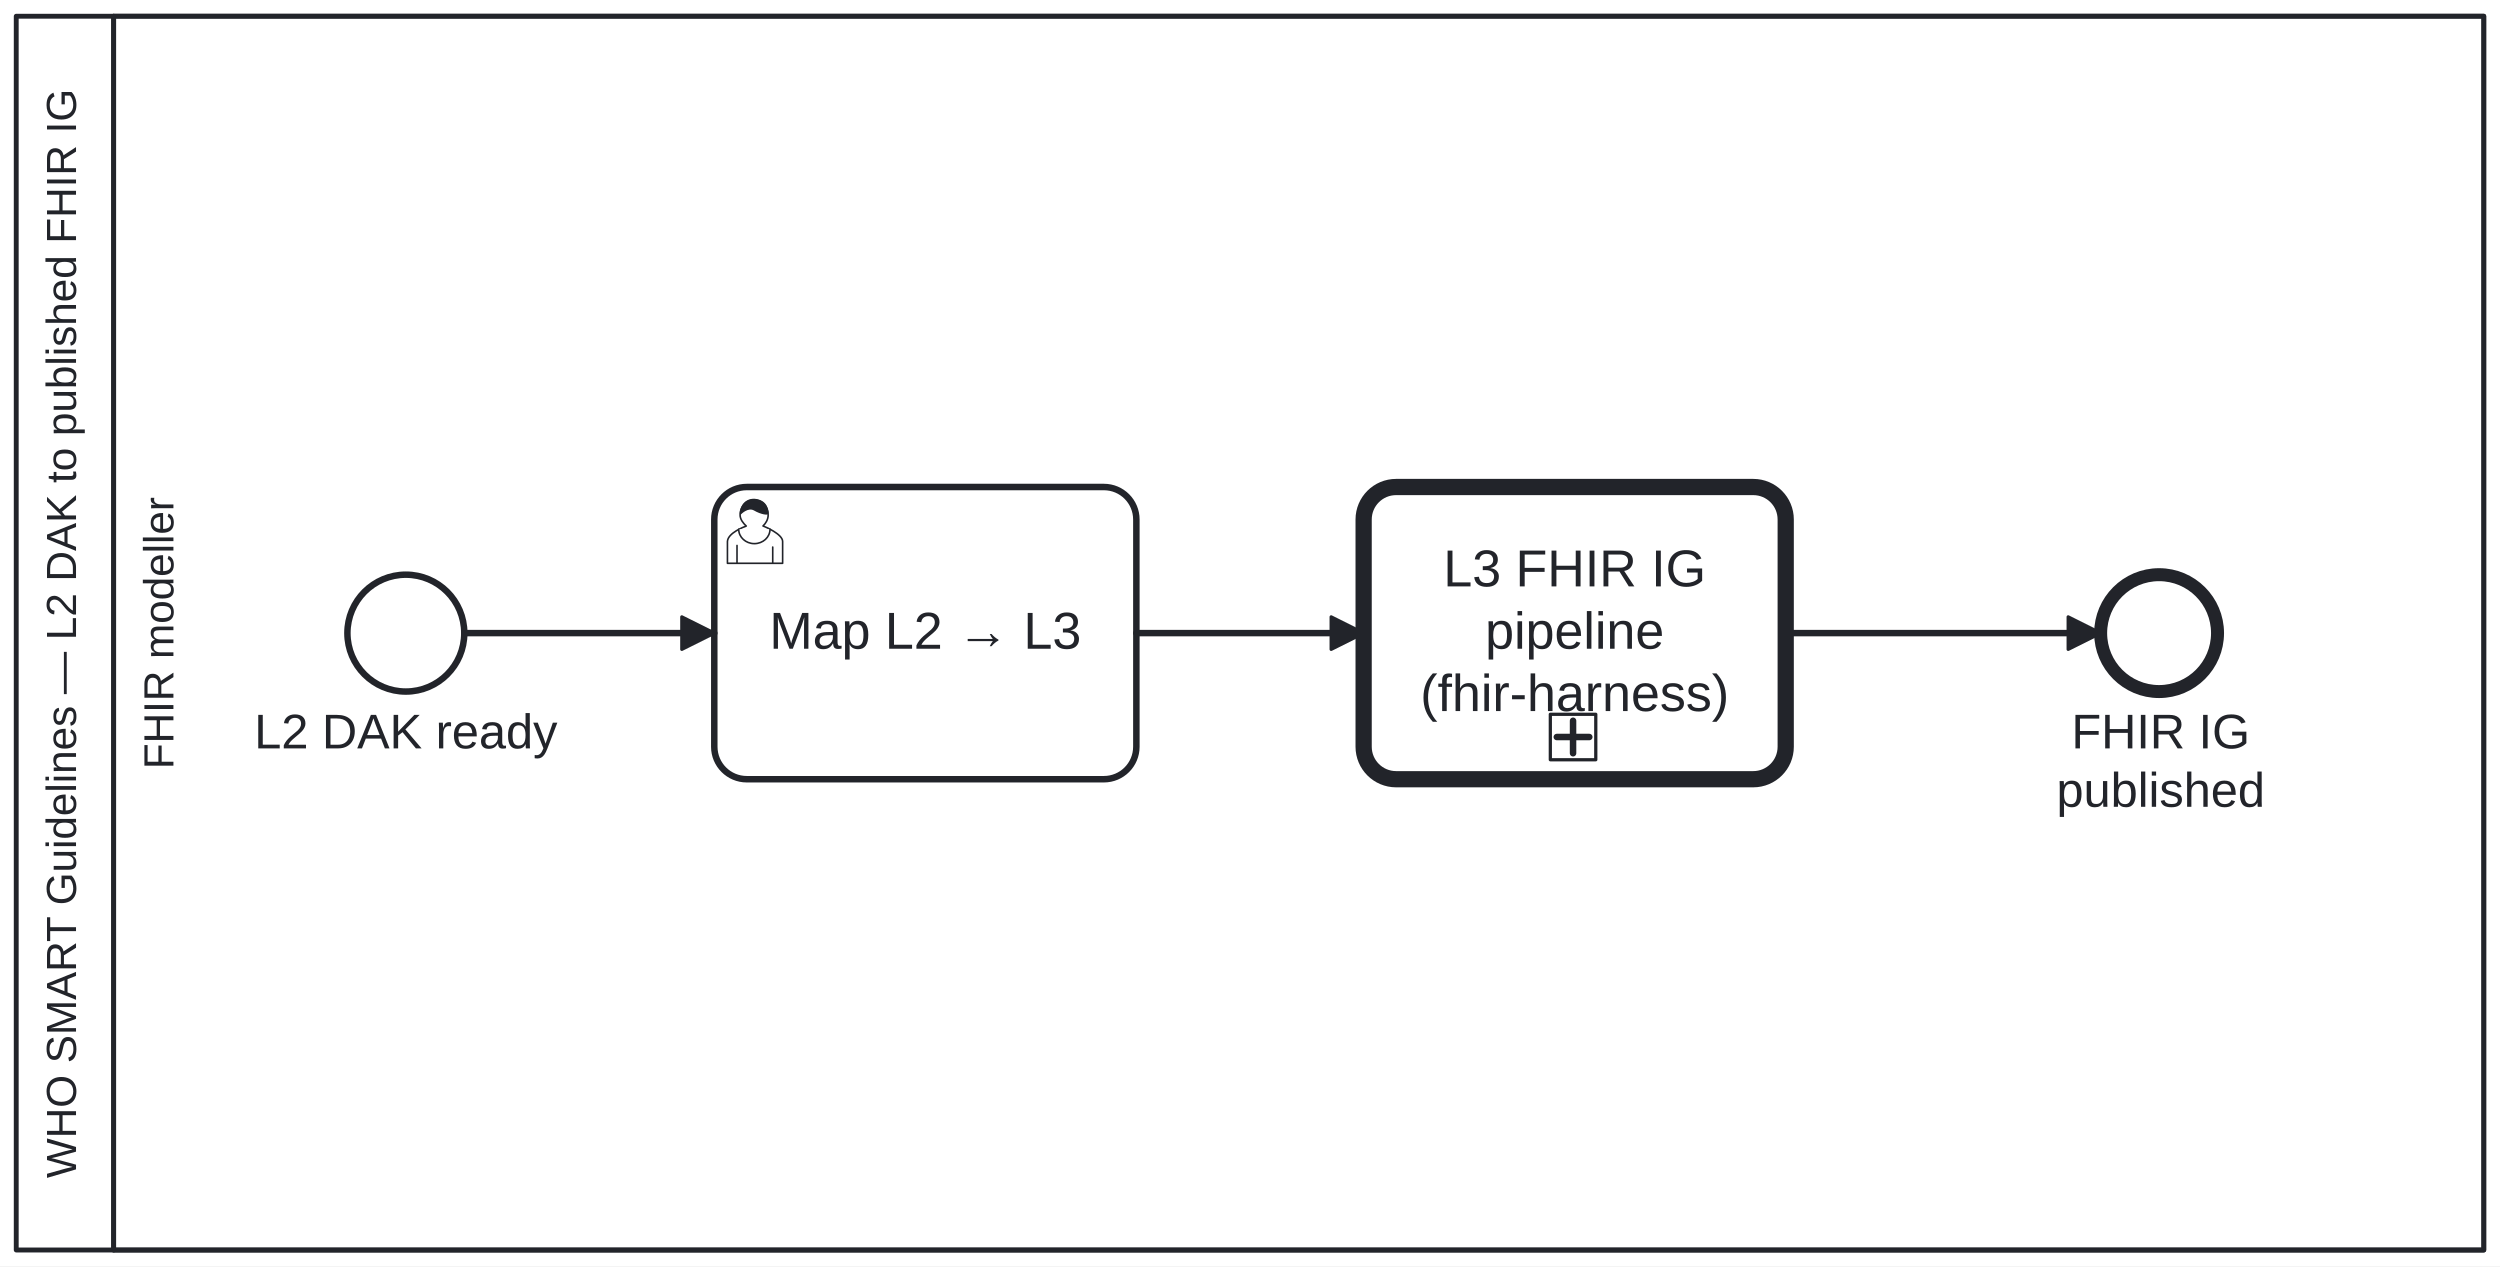
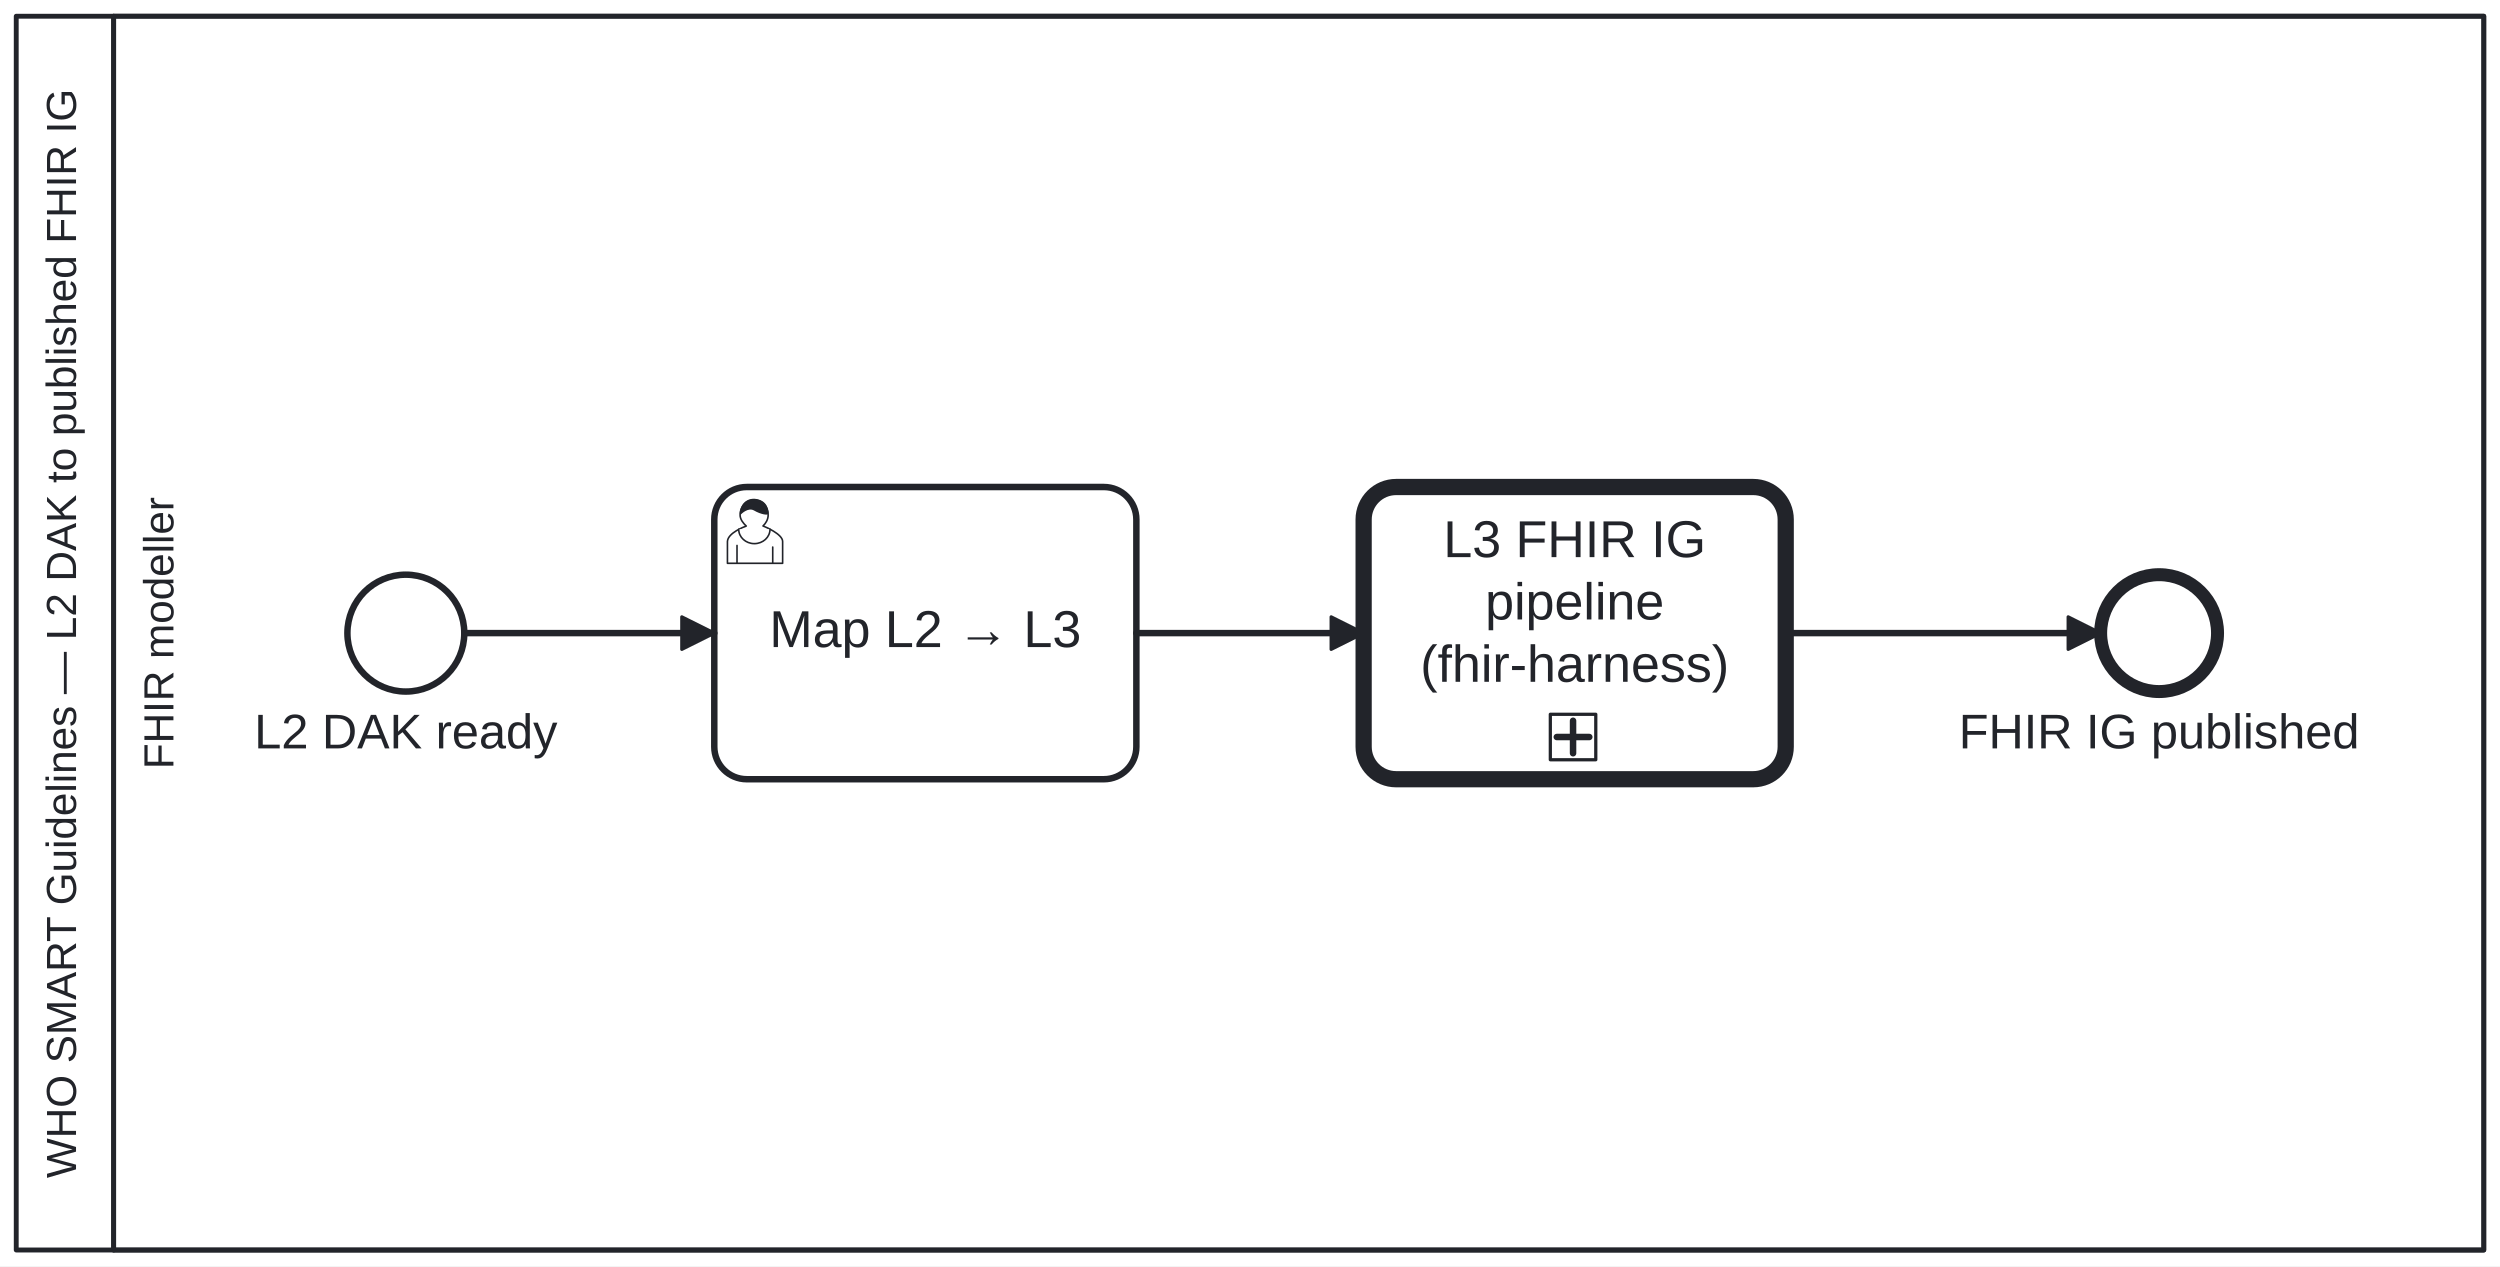
<svg xmlns="http://www.w3.org/2000/svg" width="100%" style="max-width:100%;height:auto" viewBox="155 75 770 390" version="1.1">
  <rect x="155" y="75" width="770" height="390" fill="#ffffff" />
  <g class="djs-group">
    <g class="djs-element djs-shape" data-element-id="Participant_DakL3Ig" style="display: block;" transform="matrix(1 0 0 1 160 80)">
      <g class="djs-visual">
        <rect x="0" y="0" width="760" height="380" rx="0" ry="0" style="stroke-linecap: round; stroke-linejoin: round; stroke: rgb(34, 36, 42); stroke-width: 1.5px; fill: white; fill-opacity: 0.95;" />
        <path style="fill: none; stroke-linecap: round; stroke-linejoin: round; stroke: rgb(34, 36, 42); stroke-width: 1.5px;" d="M30,0L30,380" />
        <text lineHeight="1.05" class="djs-label" transform="matrix(-1.83697e-16 -1 1 -1.83697e-16 0 380)" style="font-family: Arial, sans-serif; font-size: 13px; font-weight: normal; fill: rgb(34, 36, 42);">
          <tspan x="22.146" y="18.413">WHO SMART Guidelines — L2 DAK to published FHIR IG</tspan>
        </text>
      </g>
      <rect class="djs-hit djs-hit-all" x="0" y="0" width="760" height="380" style="fill: none; stroke-opacity: 0; stroke: white; stroke-width: 15px;" />
    </g>
    <g class="djs-children">
      <g class="djs-group">
        <g class="djs-element djs-shape" data-element-id="Lane_Modeller" style="display: block;" transform="matrix(1 0 0 1 190 80)">
          <g class="djs-visual">
            <rect x="0" y="0" width="730" height="380" rx="0" ry="0" style="stroke-linecap: round; stroke-linejoin: round; stroke: rgb(34, 36, 42); stroke-width: 1.5px; fill: white; fill-opacity: 0.25;" />
            <text lineHeight="1.05" class="djs-label" transform="matrix(-1.83697e-16 -1 1 -1.83697e-16 0 380)" style="font-family: Arial, sans-serif; font-size: 13px; font-weight: normal; fill: rgb(34, 36, 42);">
              <tspan x="148.102" y="18.413">FHIR modeller</tspan>
            </text>
          </g>
          <rect class="djs-hit djs-hit-all" x="0" y="0" width="730" height="380" style="fill: none; stroke-opacity: 0; stroke: white; stroke-width: 15px;" />
        </g>
      </g>
      <g class="djs-group">
        <g class="djs-element djs-shape" data-element-id="StartEvent_L2Ready" style="display: block;" transform="matrix(1 0 0 1 262 252)">
          <g class="djs-visual">
            <circle cx="18" cy="18" r="18" style="stroke-linecap: round; stroke-linejoin: round; stroke: rgb(34, 36, 42); stroke-width: 2px; fill: white; fill-opacity: 0.95;" />
          </g>
          <rect class="djs-hit djs-hit-all" x="0" y="0" width="36" height="36" style="fill: none; stroke-opacity: 0; stroke: white; stroke-width: 15px;" />
        </g>
      </g>
      <g class="djs-group">
-         <g class="djs-element djs-shape" data-element-id="StartEvent_L2Ready_label" style="display: block;" transform="matrix(1 0 0 1 233 292)">
+         <g class="djs-element djs-shape" data-element-id="StartEvent_L2Ready_label" style="display: block;" transform="matrix(1 0 0 1 213.3047 292)">
          <g class="djs-visual">
            <text lineHeight="1.2" class="djs-label" style="font-family: Arial, sans-serif; font-size: 15px; font-weight: normal; fill: rgb(34, 36, 42);">
-               <tspan x="0.308" y="13.5">L2 DAK ready</tspan>
+               <tspan x="20.003" y="13.5">L2 DAK ready</tspan>
            </text>
          </g>
-           <rect class="djs-hit djs-hit-all" x="0" y="0" width="94" height="18" style="fill: none; stroke-opacity: 0; stroke: white; stroke-width: 15px;" />
+           <rect class="djs-hit djs-hit-all" x="0" y="0" width="133.391" height="18" style="fill: none; stroke-opacity: 0; stroke: white; stroke-width: 15px;" />
        </g>
      </g>
      <g class="djs-group">
        <g class="djs-element djs-shape" data-element-id="Task_MapL2" style="display: block;" transform="matrix(1 0 0 1 375 225)">
          <g class="djs-visual">
            <rect x="0" y="0" width="130" height="90" rx="10" ry="10" style="stroke-linecap: round; stroke-linejoin: round; stroke: rgb(34, 36, 42); stroke-width: 2px; fill: white; fill-opacity: 0.95;" />
-             <text lineHeight="1.2" class="djs-label" style="font-family: Arial, sans-serif; font-size: 16px; font-weight: normal; fill: rgb(34, 36, 42);">
-               <tspan x="16.973" y="49.8">Map L2 → L3</tspan>
+             <text lineHeight="1.2" class="djs-label" transform="translate(0 34.9)" style="font-family: Arial, sans-serif; font-size: 16px; font-weight: normal; fill: rgb(34, 36, 42);">
+               <tspan x="16.973" y="14.4">Map L2 → L3</tspan>
            </text>
            <path d="m 15,12 c 0.909,-0.845 1.594,-2.049 1.594,-3.385 0,-2.554 -1.805,-4.622 -4.357,-4.622 -2.552,0 -4.288,2.068 -4.288,4.622 0,1.348 0.974,2.562 1.896,3.405 -0.529,0.187 -5.669,2.097 -5.794,4.756 v 6.718 h 17 v -6.718 c 0,-2.298 -5.528,-4.595 -6.051,-4.776 zm -8,6 l 0,5.5 m 11,0 l 0,-5" style="fill: white; stroke-linecap: round; stroke-linejoin: round; stroke: rgb(34, 36, 42); stroke-width: 0.5px;" />
            <path d="m 15,12 m 2.162,1.009 c 0,2.447 -2.158,4.431 -4.821,4.431 -2.665,0 -4.822,-1.981 -4.822,-4.431 " style="fill: white; stroke-linecap: round; stroke-linejoin: round; stroke: rgb(34, 36, 42); stroke-width: 0.5px;" />
            <path d="m 15,12 m -6.9,-3.80 c 0,0 2.251,-2.358 4.274,-1.177 2.024,1.181 4.221,1.537 4.124,0.965 -0.098,-0.57 -0.117,-3.791 -4.191,-4.136 -3.575,0.001 -4.208,3.367 -4.207,4.348 z" style="fill: rgb(34, 36, 42); stroke-linecap: round; stroke-linejoin: round; stroke: rgb(34, 36, 42); stroke-width: 0.5px;" />
          </g>
          <rect class="djs-hit djs-hit-all" x="0" y="0" width="130" height="90" style="fill: none; stroke-opacity: 0; stroke: white; stroke-width: 15px;" />
        </g>
      </g>
      <g class="djs-group">
        <g class="djs-element djs-shape" data-element-id="CallActivity_L3Fhir" style="display: block;" transform="matrix(1 0 0 1 575 225)">
          <g class="djs-visual">
            <rect x="0" y="0" width="130" height="90" rx="10" ry="10" style="stroke-linecap: round; stroke-linejoin: round; stroke: rgb(34, 36, 42); stroke-width: 5px; fill: white; fill-opacity: 0.95;" />
-             <text lineHeight="1.2" class="djs-label" style="font-family: Arial, sans-serif; font-size: 16px; font-weight: normal; fill: rgb(34, 36, 42);">
-               <tspan x="24.547" y="30.6">L3 FHIR IG </tspan>
-               <tspan x="37.422" y="49.8">pipeline</tspan>
-               <tspan x="17.434" y="69">(fhir-harness)</tspan>
+             <text lineHeight="1.2" class="djs-label" transform="translate(0 7.2)" style="font-family: Arial, sans-serif; font-size: 16px; font-weight: normal; fill: rgb(34, 36, 42);">
+               <tspan x="24.547" y="14.4">L3 FHIR IG</tspan>
+               <tspan x="37.422" y="33.6">pipeline</tspan>
+               <tspan x="17.434" y="52.8">(fhir-harness)</tspan>
            </text>
            <rect x="0" y="0" width="14" height="14" rx="0" ry="0" style="stroke-linecap: round; stroke-linejoin: round; stroke: rgb(34, 36, 42); stroke-width: 1px; fill: white;" transform="matrix(1 0 0 1 57.5 70)" />
            <path data-marker="sub-process" d="m57.5,70 m 7,2 l 0,10 m -5,-5 l 10,0" style="fill: white; stroke-linecap: round; stroke-linejoin: round; stroke: rgb(34, 36, 42); stroke-width: 2px;" />
          </g>
          <rect class="djs-hit djs-hit-all" x="0" y="0" width="130" height="90" style="fill: none; stroke-opacity: 0; stroke: white; stroke-width: 15px;" />
        </g>
      </g>
      <g class="djs-group">
        <g class="djs-element djs-shape" data-element-id="EndEvent_IgPublished" style="display: block;" transform="matrix(1 0 0 1 802 252)">
          <g class="djs-visual">
            <circle cx="18" cy="18" r="18" style="stroke-linecap: round; stroke-linejoin: round; stroke: rgb(34, 36, 42); stroke-width: 4px; fill: white; fill-opacity: 0.95;" />
          </g>
          <rect class="djs-hit djs-hit-all" x="0" y="0" width="36" height="36" style="fill: none; stroke-opacity: 0; stroke: white; stroke-width: 15px;" />
        </g>
      </g>
      <g class="djs-group">
-         <g class="djs-element djs-shape" data-element-id="EndEvent_IgPublished_label" style="display: block;" transform="matrix(1 0 0 1 788 292)">
+         <g class="djs-element djs-shape" data-element-id="EndEvent_IgPublished_label" style="display: block;" transform="matrix(1 0 0 1 738.3047 292)">
          <g class="djs-visual">
            <text lineHeight="1.2" class="djs-label" style="font-family: Arial, sans-serif; font-size: 15px; font-weight: normal; fill: rgb(34, 36, 42);">
-               <tspan x="5.001" y="13.5">FHIR IG </tspan>
-               <tspan x="0.391" y="31.5">published</tspan>
+               <tspan x="20.003" y="13.5">FHIR IG published</tspan>
            </text>
          </g>
-           <rect class="djs-hit djs-hit-all" x="0" y="0" width="65" height="36" style="fill: none; stroke-opacity: 0; stroke: white; stroke-width: 15px;" />
+           <rect class="djs-hit djs-hit-all" x="0" y="0" width="163.391" height="18" style="fill: none; stroke-opacity: 0; stroke: white; stroke-width: 15px;" />
        </g>
      </g>
      <g class="djs-group">
        <g class="djs-element djs-connection" data-element-id="D01" style="display: block;">
          <g class="djs-visual">
            <defs>
              <marker id="bpmn-marker-1" viewBox="0 0 20 20" refX="11" refY="10" markerWidth="10" markerHeight="10" orient="auto">
                <path d="M 1 5 L 11 10 L 1 15 Z" style="stroke-linecap: round; stroke-linejoin: round; stroke: rgb(34, 36, 42); stroke-width: 1px; fill: rgb(34, 36, 42);" />
              </marker>
            </defs>
            <path data-corner-radius="5" style="fill: none; stroke-linecap: round; stroke-linejoin: round; stroke: rgb(34, 36, 42); stroke-width: 2px; marker-end: url('#bpmn-marker-1');" d="M298,270L375,270" />
          </g>
          <path d="M298,270L375,270" class="djs-hit djs-hit-stroke" style="fill: none; stroke-opacity: 0; stroke: white; stroke-width: 15px;" />
        </g>
      </g>
      <g class="djs-group">
        <g class="djs-element djs-connection" data-element-id="D02" style="display: block;">
          <g class="djs-visual">
            <defs>
              <marker id="bpmn-marker-2" viewBox="0 0 20 20" refX="11" refY="10" markerWidth="10" markerHeight="10" orient="auto">
                <path d="M 1 5 L 11 10 L 1 15 Z" style="stroke-linecap: round; stroke-linejoin: round; stroke: rgb(34, 36, 42); stroke-width: 1px; fill: rgb(34, 36, 42);" />
              </marker>
            </defs>
            <path data-corner-radius="5" style="fill: none; stroke-linecap: round; stroke-linejoin: round; stroke: rgb(34, 36, 42); stroke-width: 2px; marker-end: url('#bpmn-marker-2');" d="M505,270L575,270" />
          </g>
          <path d="M505,270L575,270" class="djs-hit djs-hit-stroke" style="fill: none; stroke-opacity: 0; stroke: white; stroke-width: 15px;" />
        </g>
      </g>
      <g class="djs-group">
        <g class="djs-element djs-connection" data-element-id="D03" style="display: block;">
          <g class="djs-visual">
            <defs>
              <marker id="bpmn-marker-3" viewBox="0 0 20 20" refX="11" refY="10" markerWidth="10" markerHeight="10" orient="auto">
                <path d="M 1 5 L 11 10 L 1 15 Z" style="stroke-linecap: round; stroke-linejoin: round; stroke: rgb(34, 36, 42); stroke-width: 1px; fill: rgb(34, 36, 42);" />
              </marker>
            </defs>
            <path data-corner-radius="5" style="fill: none; stroke-linecap: round; stroke-linejoin: round; stroke: rgb(34, 36, 42); stroke-width: 2px; marker-end: url('#bpmn-marker-3');" d="M705,270L802,270" />
          </g>
          <path d="M705,270L802,270" class="djs-hit djs-hit-stroke" style="fill: none; stroke-opacity: 0; stroke: white; stroke-width: 15px;" />
        </g>
      </g>
    </g>
  </g>
</svg>
